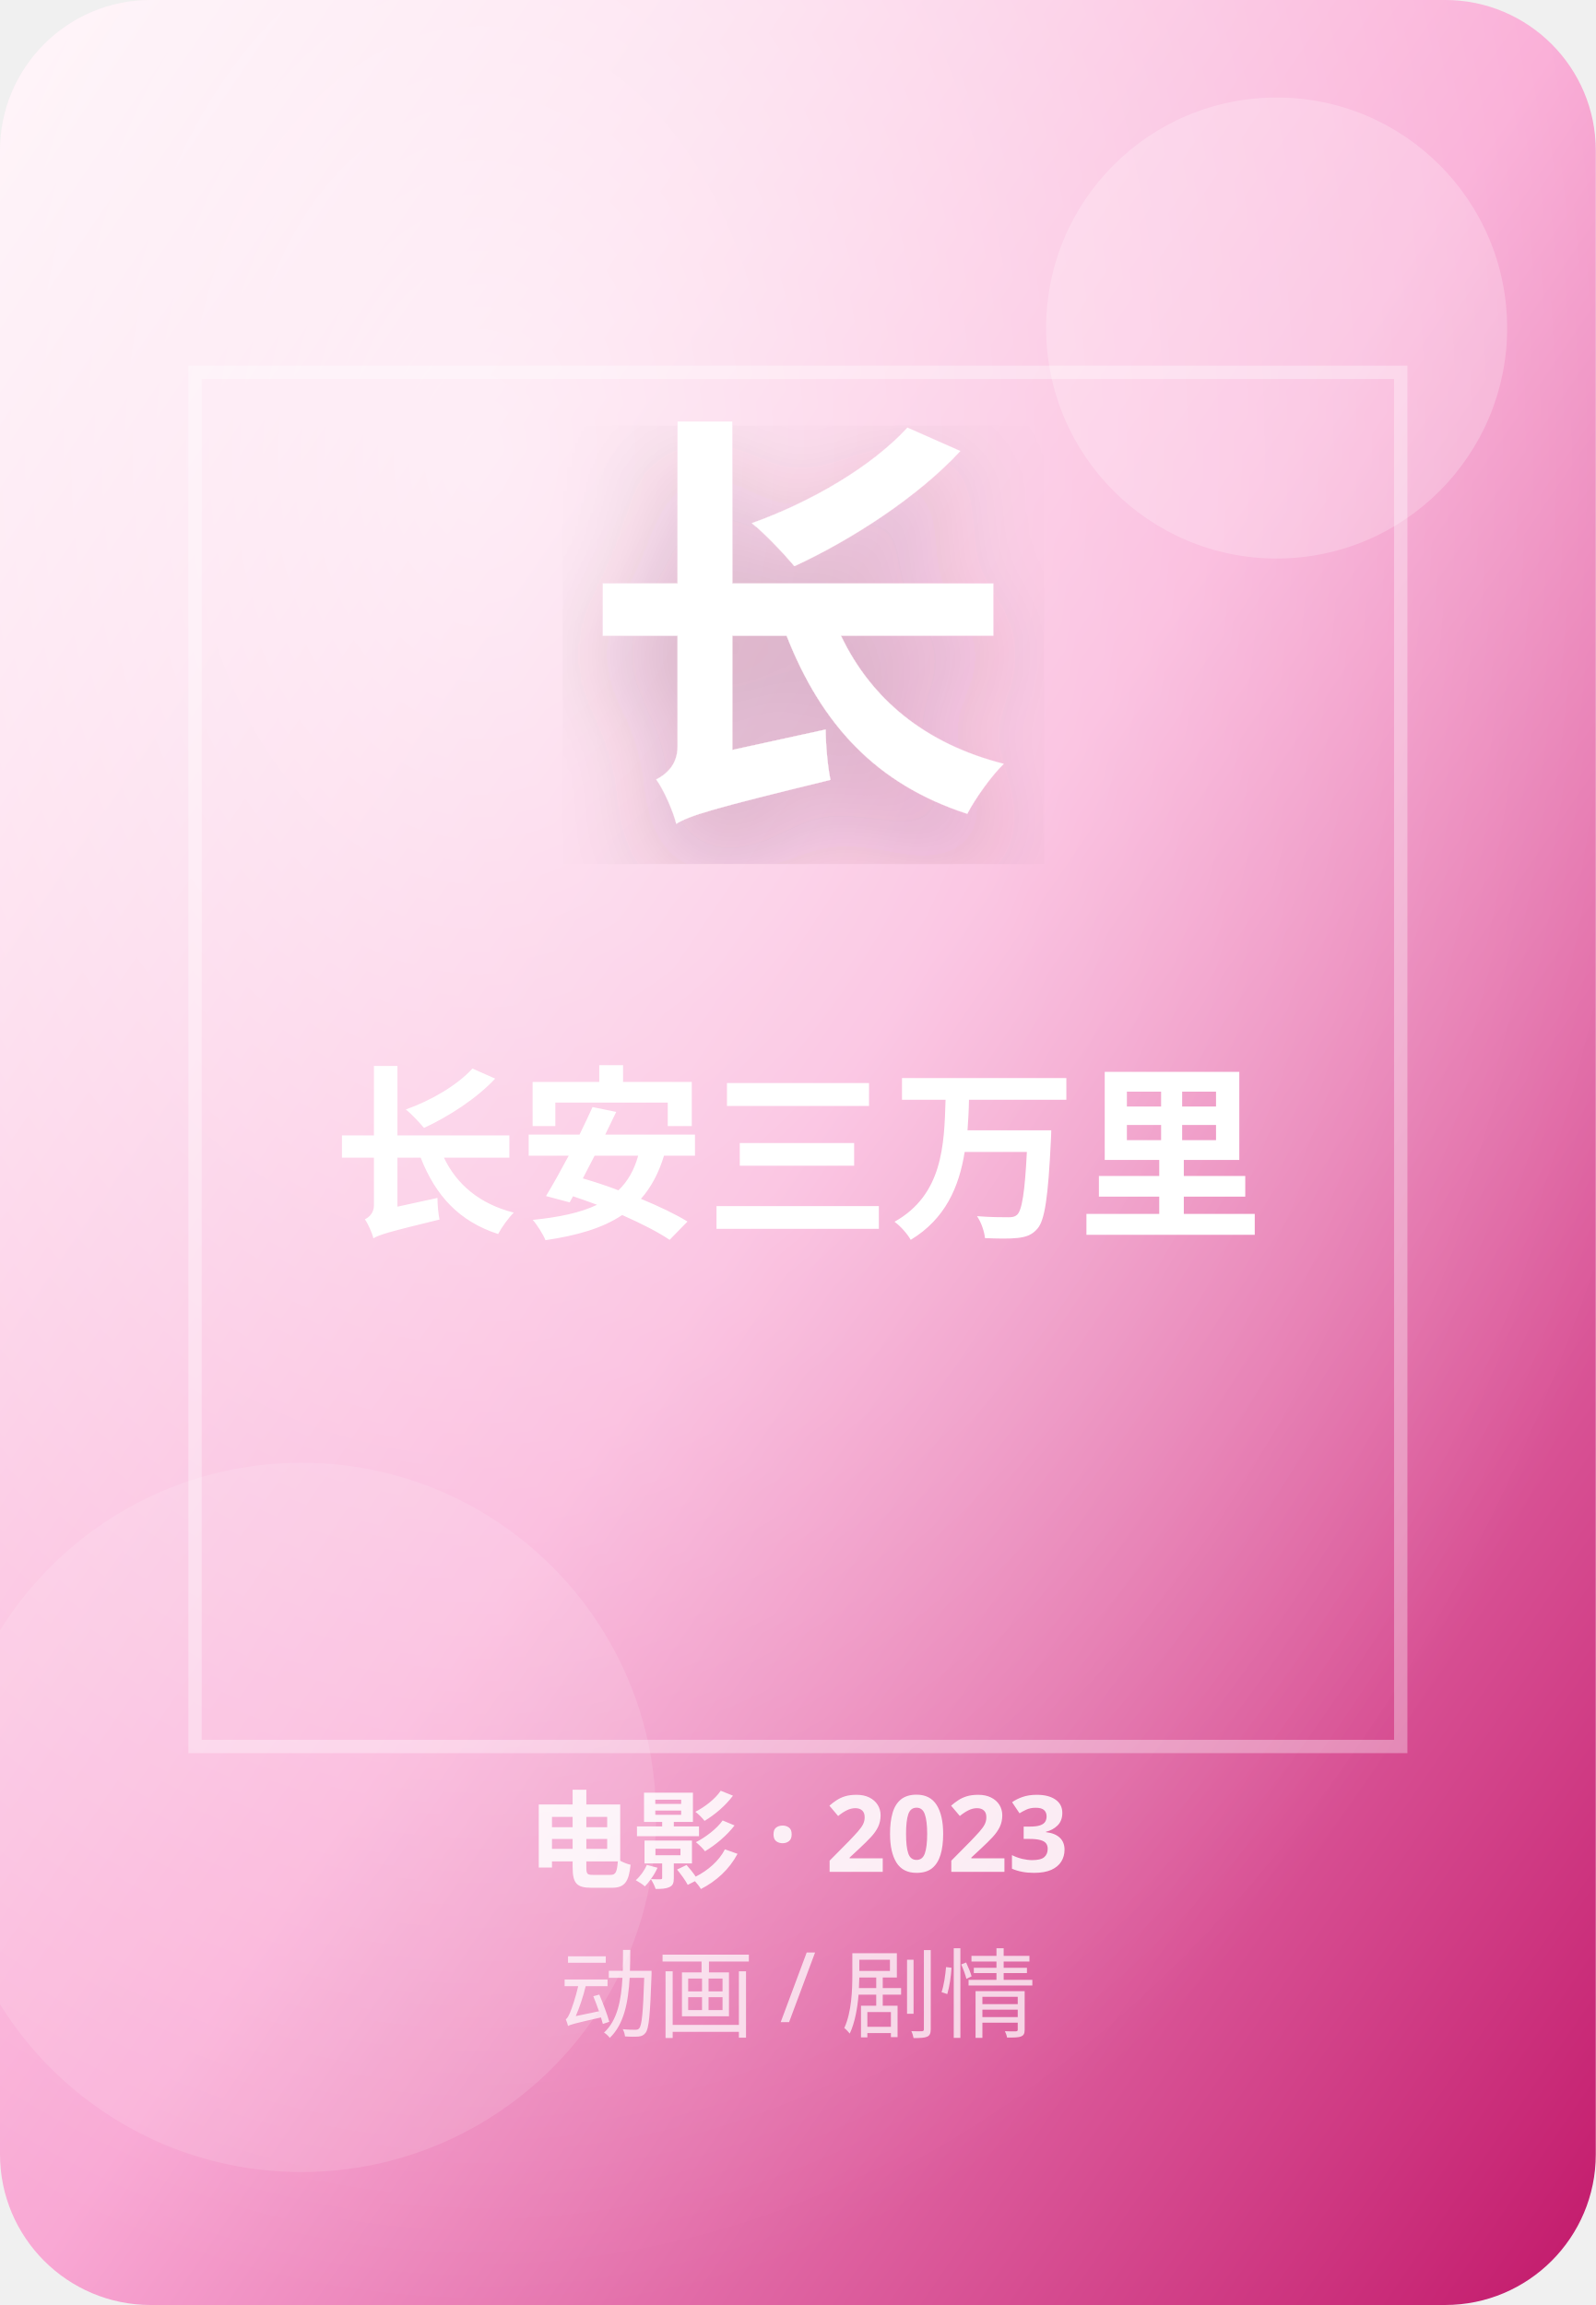
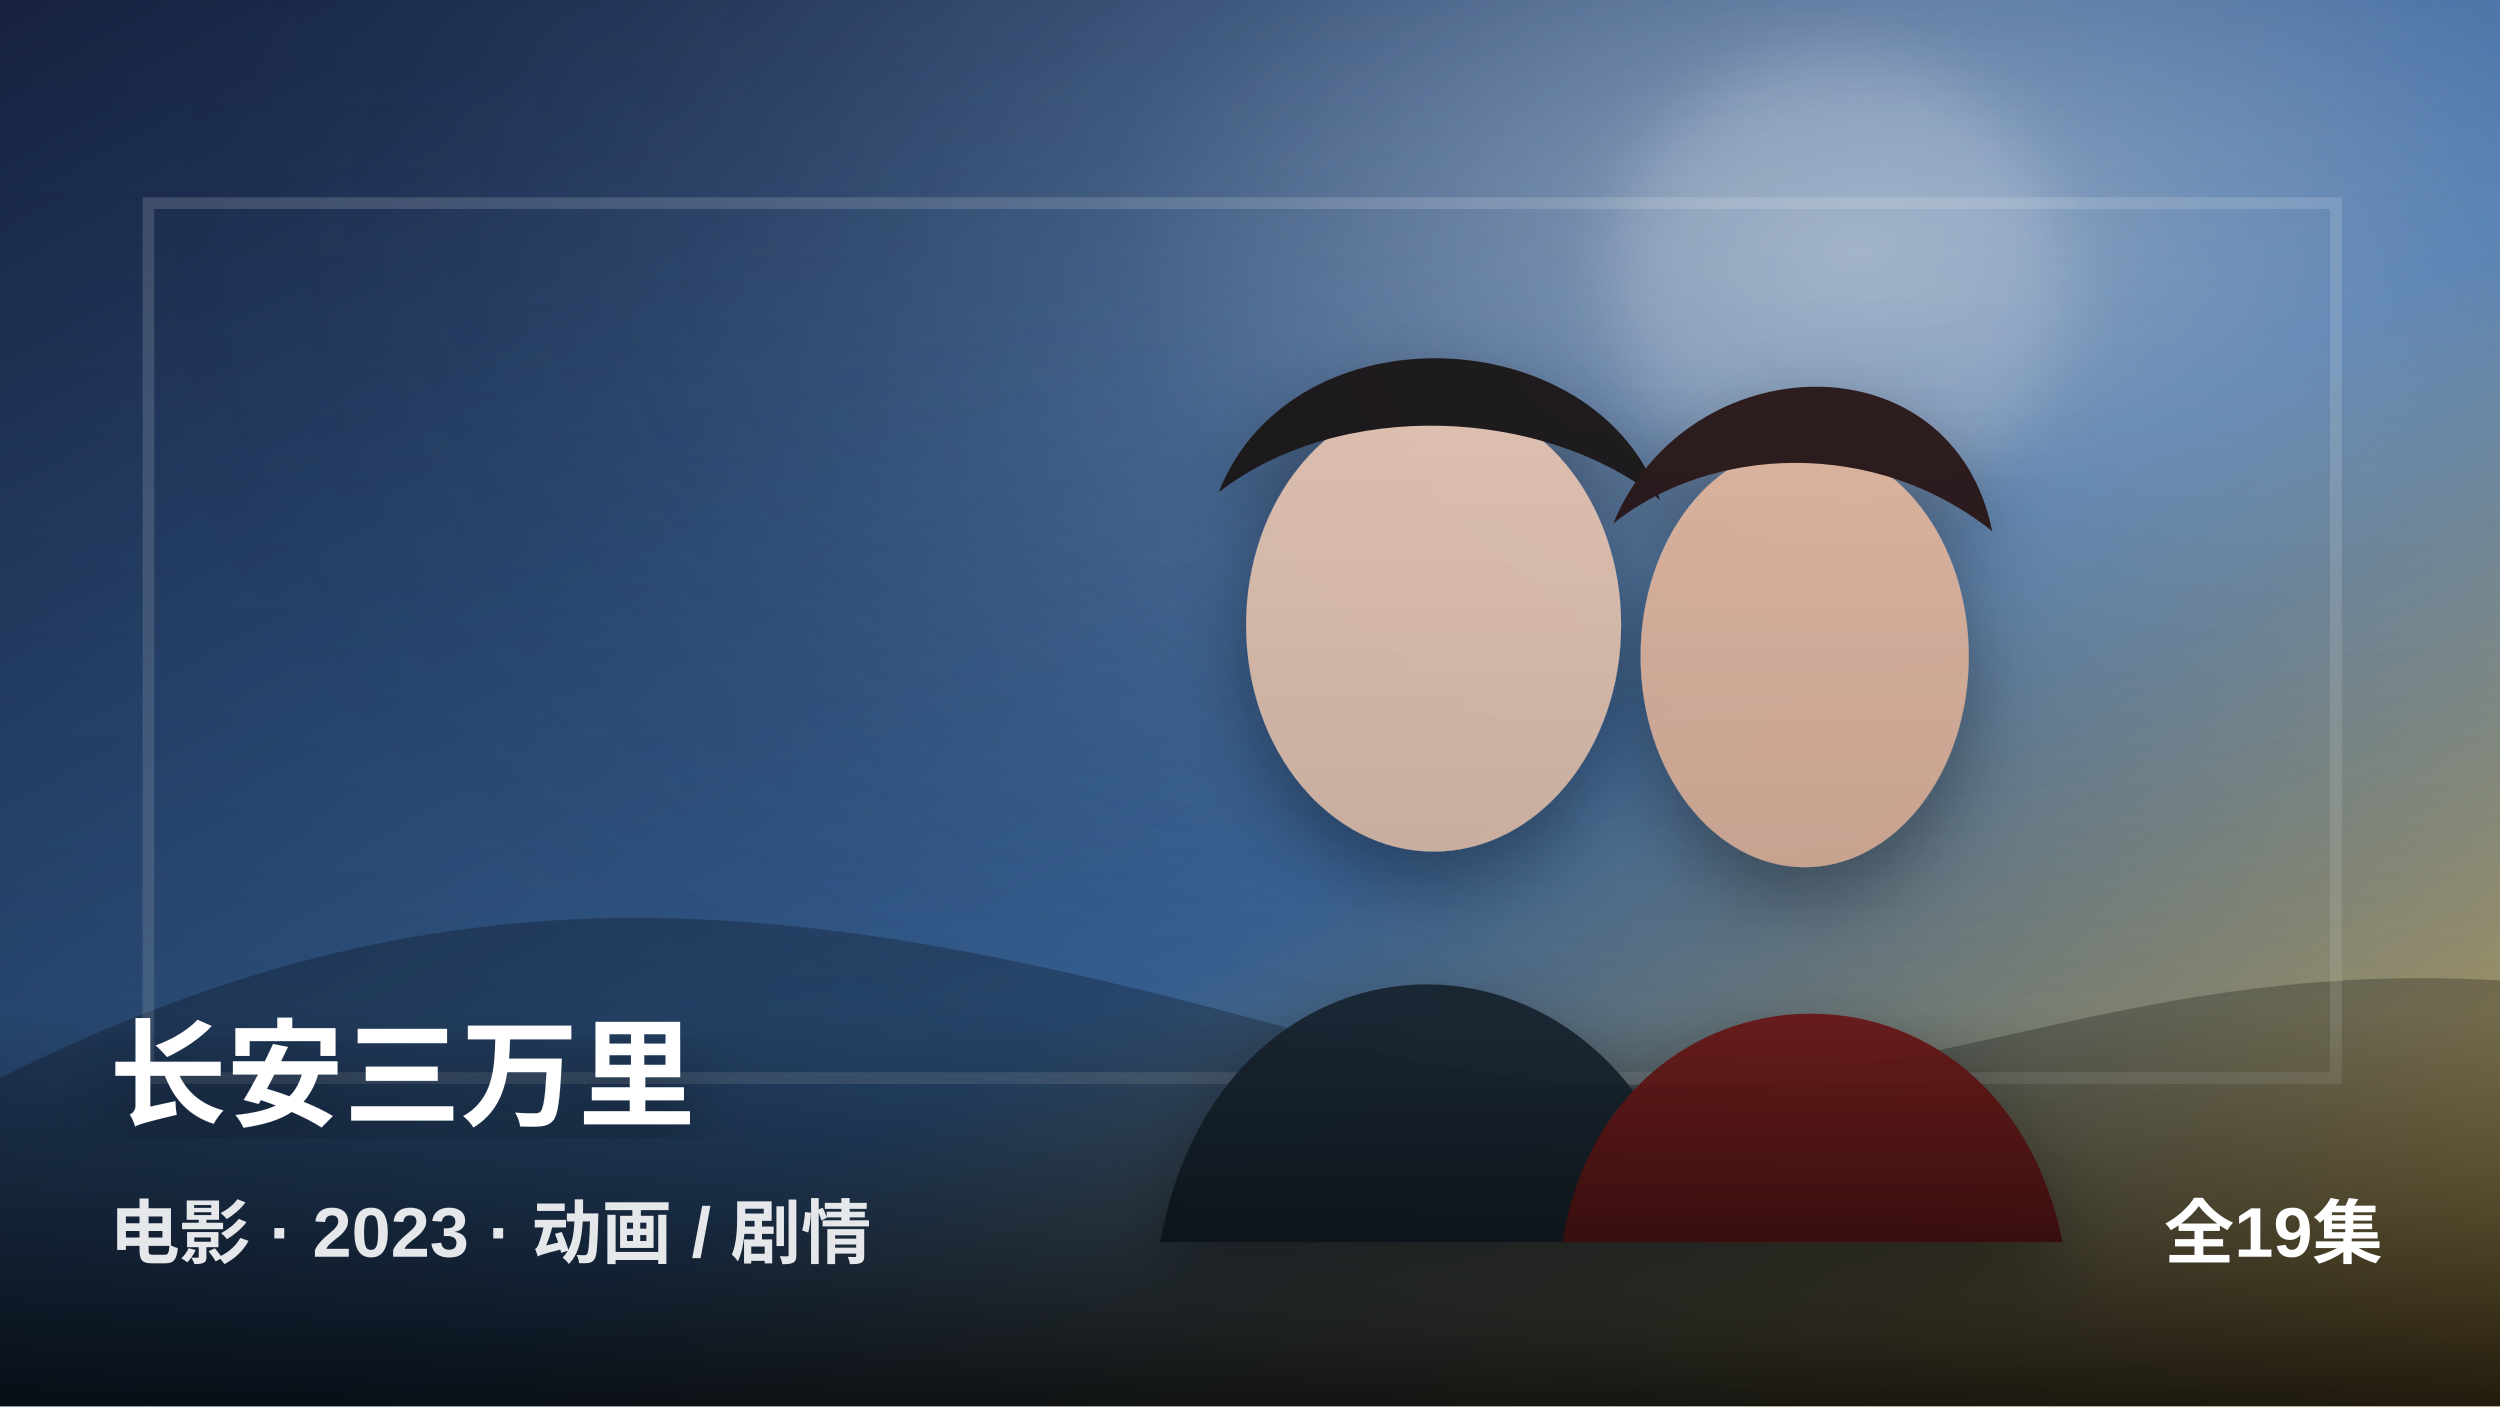
- <svg xmlns="http://www.w3.org/2000/svg" width="360" height="520" viewBox="0 0 360 520">
+ <svg xmlns="http://www.w3.org/2000/svg" width="640" height="360" viewBox="0 0 640 360">
  <defs>
-     <linearGradient id="g" x1="0" y1="0" x2="1" y2="1">
-       <stop offset="0" stop-color="#fff1f7" />
-       <stop offset="0.5" stop-color="#f9a8d4" />
-       <stop offset="1" stop-color="#c2186a" />
+     <linearGradient id="bg" x1="0" y1="0" x2="1" y2="1">
+       <stop offset="0" stop-color="#16213e" />
+       <stop offset="0.58" stop-color="#3f72af" />
+       <stop offset="1" stop-color="#ffd166" />
    </linearGradient>
-     <radialGradient id="r" cx="30%" cy="20%" r="80%">
-       <stop offset="0" stop-color="#fff" stop-opacity=".65" />
-       <stop offset="1" stop-color="#fff" stop-opacity="0" />
+     <radialGradient id="light" cx="74%" cy="18%" r="70%">
+       <stop offset="0" stop-color="#fff" stop-opacity=".48" />
+       <stop offset=".42" stop-color="#fff" stop-opacity=".12" />
+       <stop offset="1" stop-color="#000" stop-opacity="0" />
    </radialGradient>
+     <linearGradient id="fade" x1="0" y1="0" x2="0" y2="1">
+       <stop offset="0" stop-color="#000" stop-opacity="0" />
+       <stop offset=".72" stop-color="#000" stop-opacity=".18" />
+       <stop offset="1" stop-color="#000" stop-opacity=".82" />
+     </linearGradient>
+     <filter id="soft">
+       <feGaussianBlur stdDeviation="8" />
+     </filter>
    <filter id="shadow">
-       <feDropShadow dx="0" dy="10" stdDeviation="12" flood-color="#4a102b" flood-opacity=".26" />
+       <feDropShadow dx="0" dy="8" stdDeviation="10" flood-color="#000" flood-opacity=".38" />
    </filter>
  </defs>
-   <rect width="360" height="520" rx="34" fill="url(#g)" />
-   <rect width="360" height="520" rx="34" fill="url(#r)" />
-   <circle cx="288" cy="74" r="52" fill="#fff" opacity=".22" />
-   <circle cx="68" cy="410" r="80" fill="#fff" opacity=".12" />
-   <path d="M44 84h272v310H44z" fill="none" stroke="#fff" stroke-opacity=".34" stroke-width="3" />
-   <text x="180" y="178" text-anchor="middle" font-family="Microsoft YaHei, SimHei, sans-serif" font-size="98" font-weight="900" fill="#fff" filter="url(#shadow)">长</text>
-   <text x="180" y="276" text-anchor="middle" font-family="Microsoft YaHei, SimHei, sans-serif" font-size="42" font-weight="900" fill="#fff">长安三万里</text>
-   <text x="180" y="326" text-anchor="middle" font-family="Microsoft YaHei, SimHei, sans-serif" font-size="36" font-weight="800" fill="#fff" opacity=".92" />
-   <text x="180" y="424" text-anchor="middle" font-family="Microsoft YaHei, SimHei, sans-serif" font-size="24" font-weight="700" fill="#fff" opacity=".86">电影 · 2023</text>
-   <text x="180" y="458" text-anchor="middle" font-family="Microsoft YaHei, SimHei, sans-serif" font-size="22" fill="#fff" opacity=".72">动画 / 剧情</text>
+   <rect width="640" height="360" fill="url(#bg)" />
+   <rect width="640" height="360" fill="url(#light)" />
+   <path d="M0 276 C120 216 210 230 340 266 S520 244 640 251 V360 H0Z" fill="#000" opacity=".25" />
+   <circle cx="471" cy="72" r="58" fill="#fff" opacity=".18" filter="url(#soft)" />
+   <rect x="38" y="52" width="560" height="224" fill="none" stroke="#fff" stroke-opacity=".16" stroke-width="3" />
+   <g filter="url(#shadow)" opacity=".94">
+     <ellipse cx="367" cy="160" rx="48" ry="58" fill="#f7d2bd" />
+     <path d="M297 318 C313 230 417 230 435 318Z" fill="#1f2937" />
+     <path d="M312 126 C331 78 409 82 425 128 C395 104 343 102 312 126Z" fill="#1b1717" />
+     <ellipse cx="462" cy="168" rx="42" ry="54" fill="#f3c4aa" />
+     <path d="M400 318 C412 242 512 238 528 318Z" fill="#7f1d1d" />
+     <path d="M413 134 C432 88 500 86 510 136 C480 112 438 114 413 134Z" fill="#2a1814" />
+   </g>
+   <rect width="640" height="360" fill="url(#fade)" />
+   <text x="28" y="286" font-family="Microsoft YaHei, PingFang SC, Arial, sans-serif" font-size="30" font-weight="900" fill="#fff" filter="url(#shadow)">长安三万里</text>
+   <text x="28" y="322" font-family="Microsoft YaHei, PingFang SC, Arial, sans-serif" font-size="18" font-weight="700" fill="#e5e7eb">电影 · 2023 · 动画 / 剧情</text>
+   <text x="610" y="322" text-anchor="end" font-family="Microsoft YaHei, PingFang SC, Arial, sans-serif" font-size="18" font-weight="800" fill="#fff">全19集</text>
</svg>
